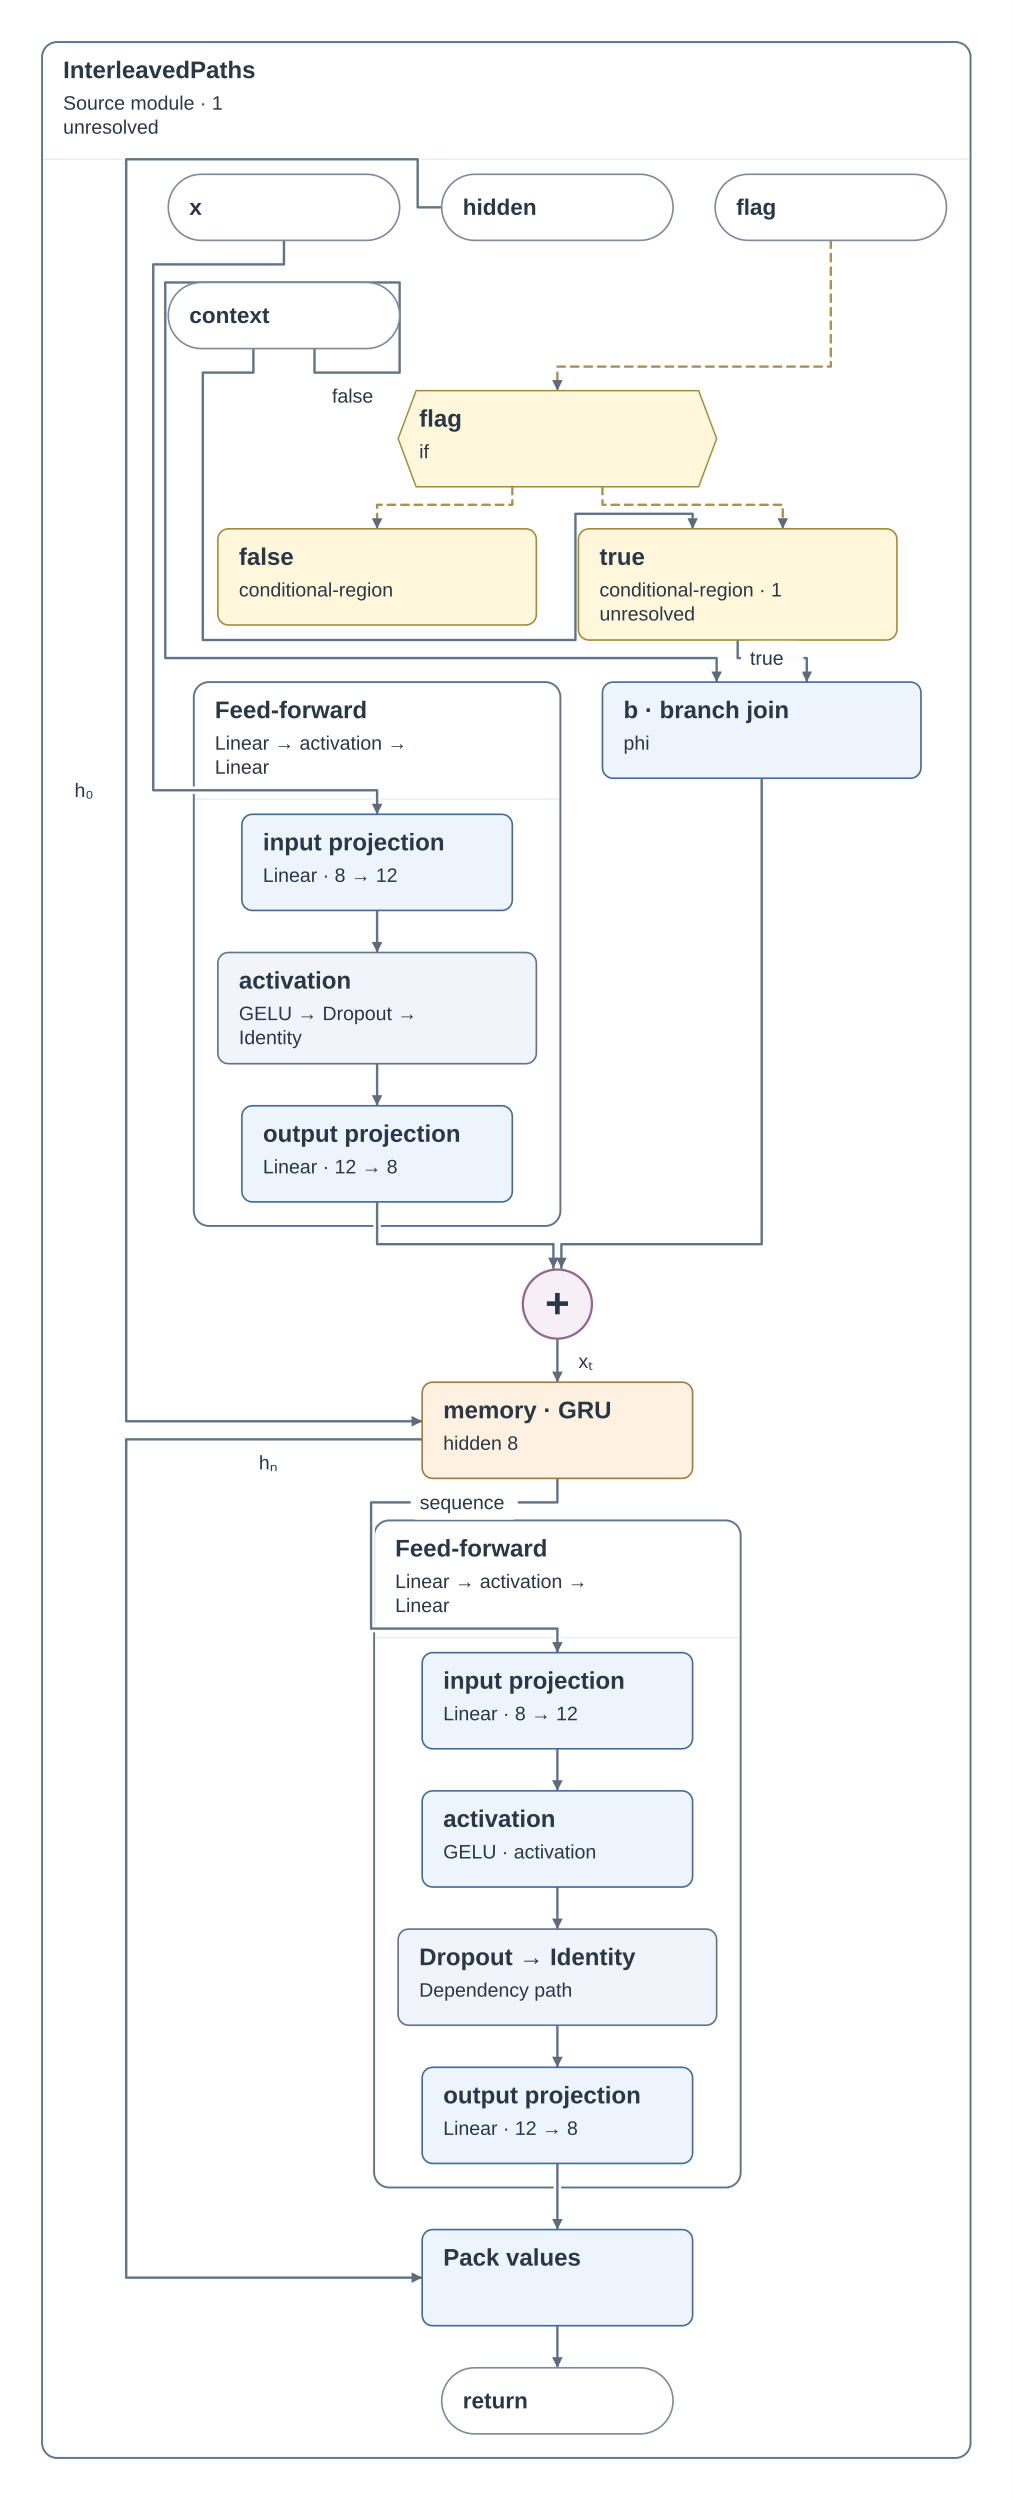
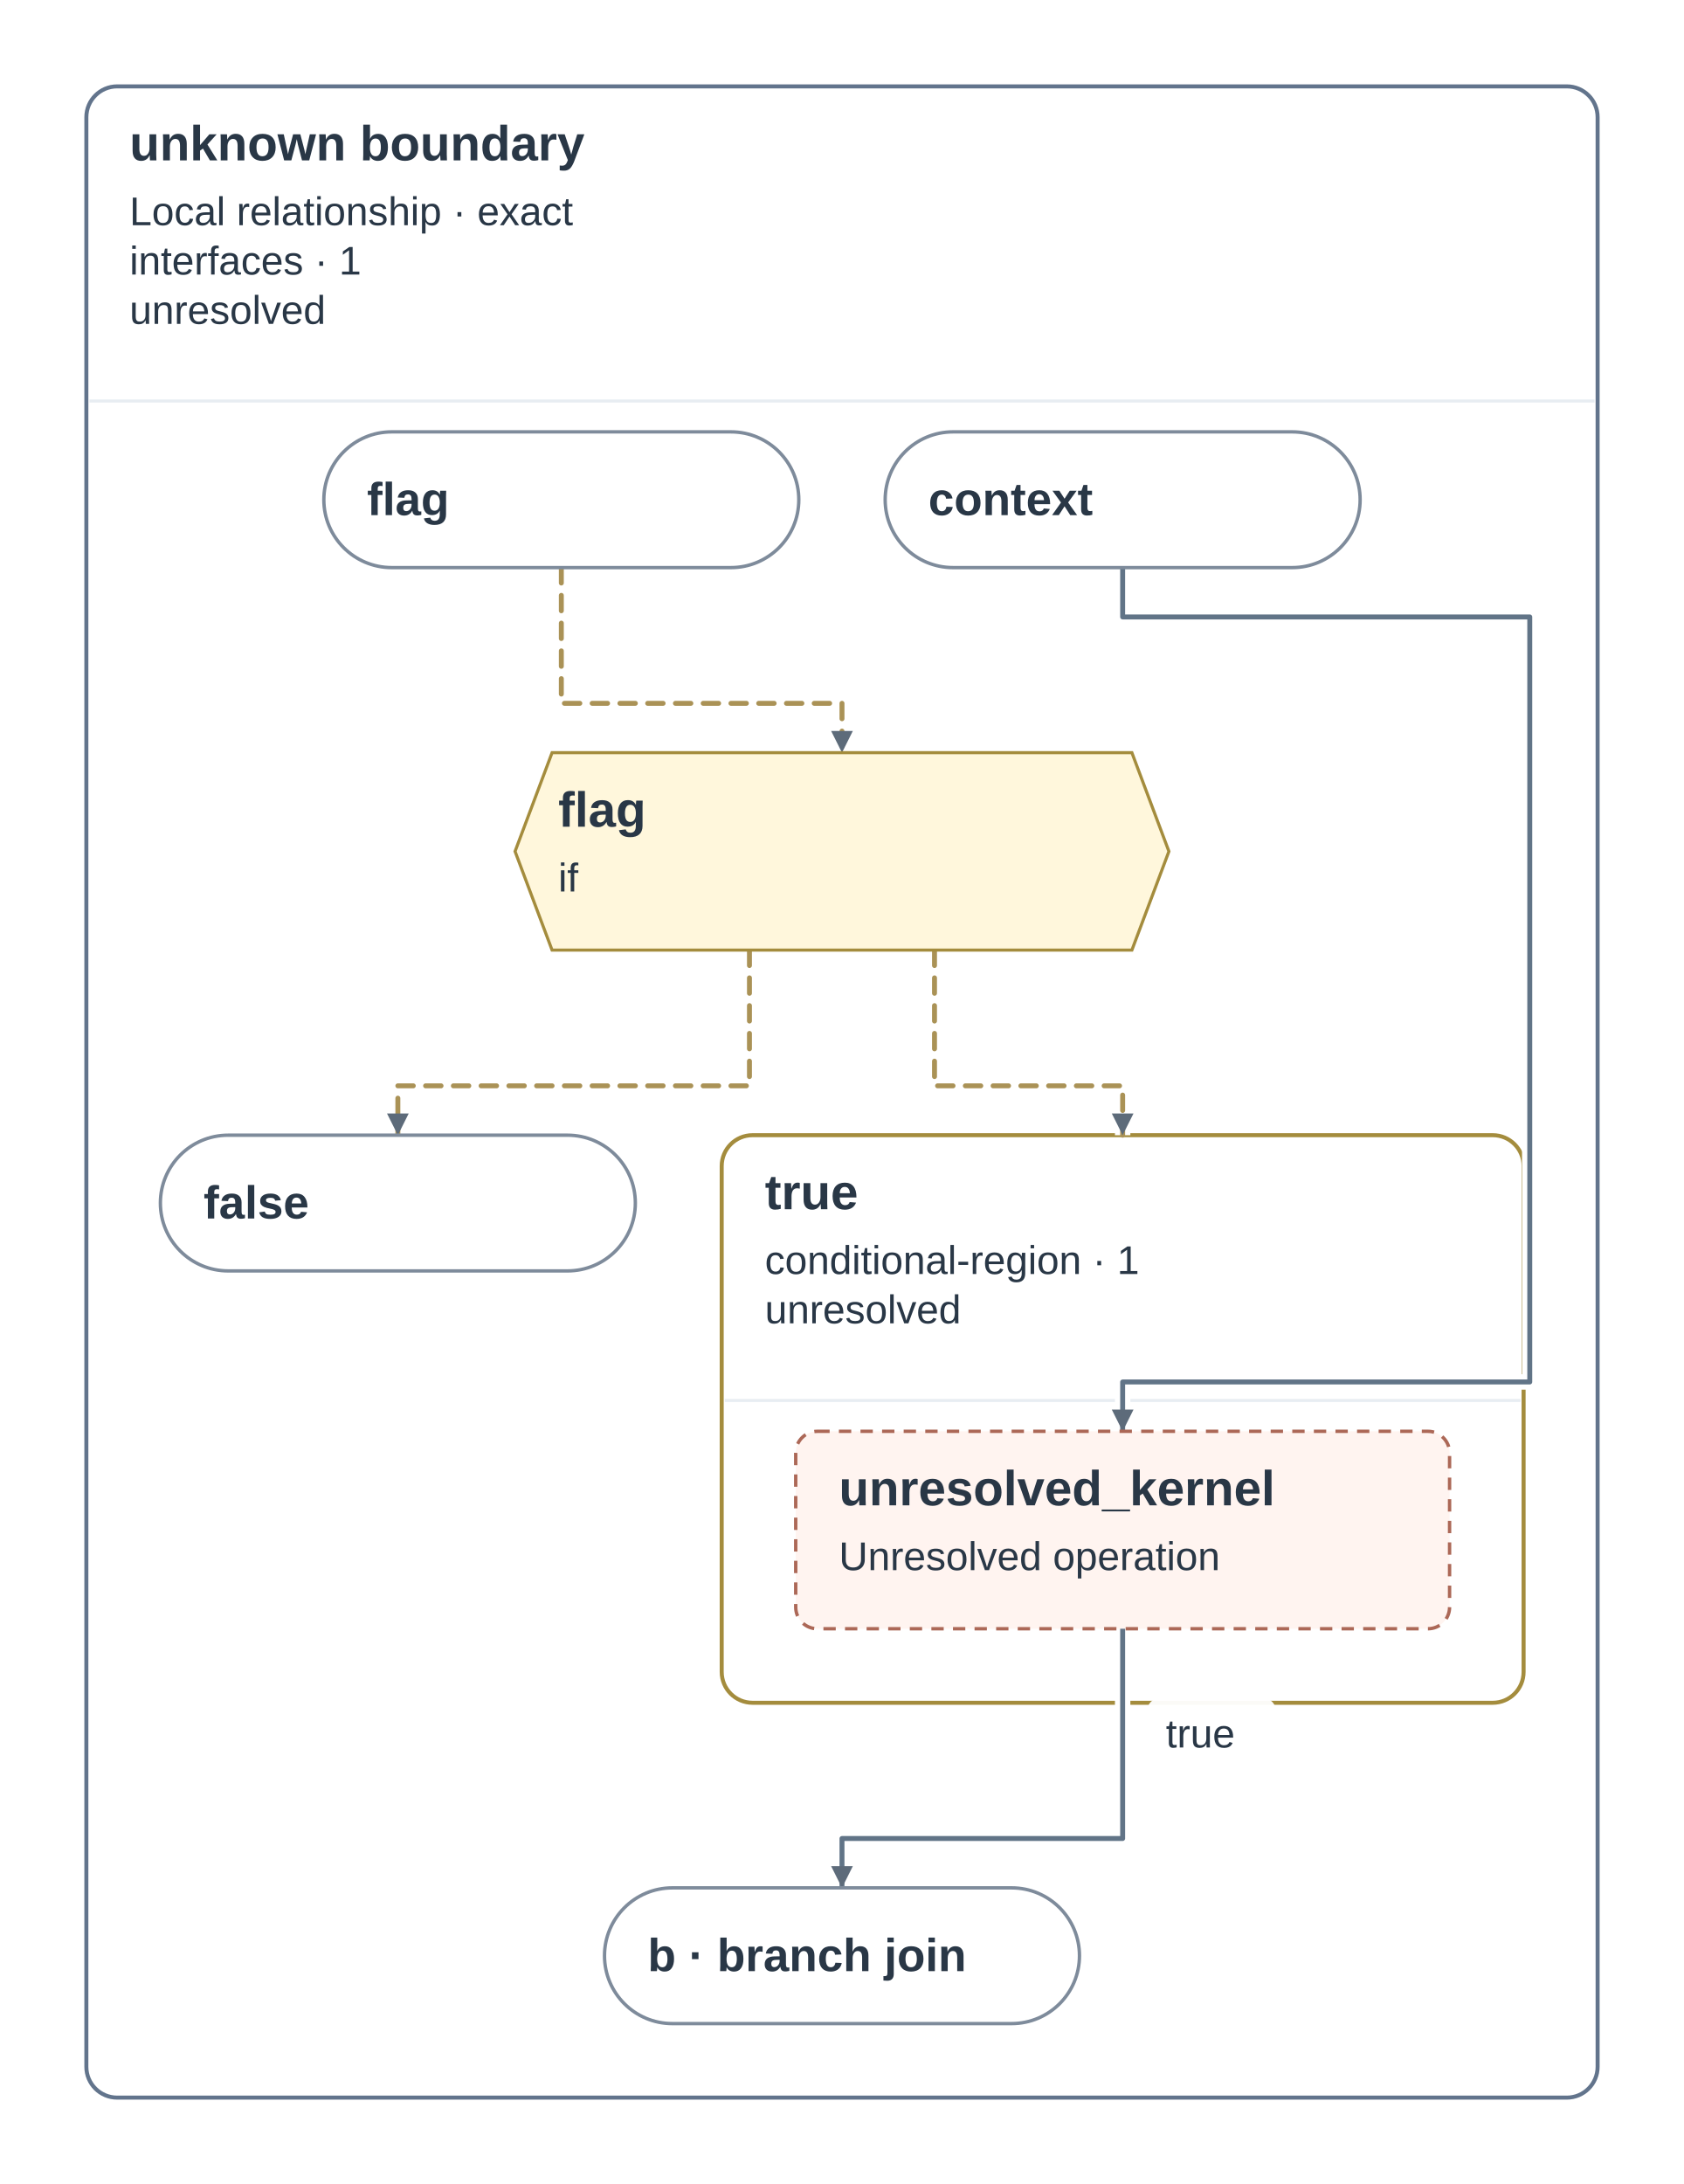
- <svg xmlns="http://www.w3.org/2000/svg" class="publication" width="674px" height="1664px" viewBox="4 2 674 1664" role="img" aria-label="InterleavedPaths">
+ <svg xmlns="http://www.w3.org/2000/svg" class="publication" width="546px" height="708px" viewBox="4 2 546 708" role="img" aria-label="InterleavedPaths">
  <style>.publication text{font-family:Arial,'Noto Sans SC',sans-serif;fill:#293746} .paper-edge{fill:none;stroke-width:1.6;stroke-linecap:round;stroke-linejoin:round;opacity:1;stroke-dasharray:none}.paper-edge-halo{fill:none;stroke:white;stroke-width:5;stroke-linejoin:round;pointer-events:none}.paper-edge.control{stroke-dasharray:5 4}.paper-port-label{font-size:13px;font-weight:500;fill:#526170}.paper-title{font-weight:600}.paper-caption{fill:#66717f;font-size:13px}</style>
  <defs>
    <marker id="paper-arrow" viewBox="0 0 10 10" refX="9" refY="5" markerWidth="5.5" markerHeight="5.5" orient="auto">
      <path d="M1 1 L9 5 L1 9Z" fill="#5d6b7a" stroke="none" />
    </marker>
  </defs>
-   <rect x="4" y="2" width="674" height="1664" fill="#fff" />
+   <rect x="4" y="2" width="546" height="708" fill="#fff" />
  <g id="frames">
-     <g class="node" data-node-id="model/115:4:composite:1" data-id="model/115:4:composite:1" transform="translate(32,30)">
-       <rect width="618" height="1608" rx="10" fill="#ffffff" stroke="#62748c" stroke-width="1.3" />
-       <path d="M1 78 H617" stroke="#e8edf2" fill="none" />
+     <g class="node" data-node-id="paper:relation:f9ce9701" data-id="paper:relation:f9ce9701" transform="translate(32,30)">
+       <rect width="490" height="652" rx="10" fill="#ffffff" stroke="#62748c" stroke-width="1.3" />
+       <path d="M1 102 H489" stroke="#e8edf2" fill="none" />
      <text x="14" y="24" font-size="16" class="paper-title">
-         <tspan x="14" dy="0">InterleavedPaths</tspan>
+         <tspan x="14" dy="0">unknown boundary</tspan>
      </text>
      <text x="14" y="45" class="paper-caption">
-         <tspan x="14" dy="0">Source module · 1</tspan>
+         <tspan x="14" dy="0">Local relationship · exact</tspan>
+         <tspan x="14" dy="16">interfaces · 1</tspan>
        <tspan x="14" dy="16">unresolved</tspan>
      </text>
    </g>
-     <g class="node" data-node-id="model/115:4:composite:1/17:4:composite:1" data-id="model/115:4:composite:1/17:4:composite:1" transform="translate(133,456)">
-       <rect width="244" height="362" rx="10" fill="#ffffff" stroke="#62748c" stroke-width="1.3" />
-       <path d="M1 78 H243" stroke="#e8edf2" fill="none" />
+     <g class="node" data-node-id="model/115:4:composite:1/117:8:composite:1" data-id="model/115:4:composite:1/117:8:composite:1" transform="translate(238,370)">
+       <rect width="260" height="184" rx="10" fill="#ffffff" stroke="#a48c3d" stroke-width="1.3" />
+       <path d="M1 86 H259" stroke="#e8edf2" fill="none" />
      <text x="14" y="24" font-size="16" class="paper-title">
-         <tspan x="14" dy="0">Feed-forward</tspan>
+         <tspan x="14" dy="0">true</tspan>
      </text>
      <text x="14" y="45" class="paper-caption">
-         <tspan x="14" dy="0">Linear → activation →</tspan>
-         <tspan x="14" dy="16">Linear</tspan>
-       </text>
-     </g>
-     <g class="node" data-node-id="model/115:4:composite:1/33:4:composite:1" data-id="model/115:4:composite:1/33:4:composite:1" transform="translate(253,1014)">
-       <rect width="244" height="444" rx="10" fill="#ffffff" stroke="#62748c" stroke-width="1.3" />
-       <path d="M1 78 H243" stroke="#e8edf2" fill="none" />
-       <text x="14" y="24" font-size="16" class="paper-title">
-         <tspan x="14" dy="0">Feed-forward</tspan>
-       </text>
-       <text x="14" y="45" class="paper-caption">
-         <tspan x="14" dy="0">Linear → activation →</tspan>
-         <tspan x="14" dy="16">Linear</tspan>
+         <tspan x="14" dy="0">conditional-region · 1</tspan>
+         <tspan x="14" dy="16">unresolved</tspan>
      </text>
    </g>
  </g>
  <g id="edges">
-     <path class="paper-edge-halo" d="M193,162 L193,178 L106,178 L106,528 L255,528 L255,544" />
-     <path class="edge paper-edge " data-edge-id="e00002" data-route-valid="true" data-canonical-source="model/115:4:composite:1/17:4:composite:1/17:22:interface:1" data-canonical-target="model/115:4:composite:1/17:4:composite:1/18:47:compute:1" data-source-port="out" data-target-port="arg:0" data-semantic-bindings="[{&quot;constraint&quot;:&quot;constraint:relation:linear-transform:model/115:4:composite:1/17:4:composite:1/18:47:compute:1&quot;,&quot;edge&quot;:&quot;e00002&quot;,&quot;role&quot;:&quot;input&quot;}]" d="M193,162 L193,178 L106,178 L106,528 L255,528 L255,544" stroke="#617487" marker-end="url(#paper-arrow)" />
-     <path class="paper-edge-halo" d="M255,608 L255,636" />
-     <path class="edge paper-edge " data-edge-id="e00003" data-route-valid="true" data-canonical-source="model/115:4:composite:1/17:4:composite:1/18:47:compute:1" data-canonical-target="model/115:4:composite:1/17:4:composite:1/18:36:compute:1" data-source-port="out" data-target-port="arg:0" data-semantic-bindings="[]" d="M255,608 L255,636" stroke="#617487" marker-end="url(#paper-arrow)" />
-     <path class="paper-edge-halo" d="M255,710 L255,738" />
-     <path class="edge paper-edge " data-edge-id="e00009" data-route-valid="true" data-canonical-source="model/115:4:composite:1/17:4:composite:1/14:4:composite:1/15:8:interface:1" data-canonical-target="model/115:4:composite:1/17:4:composite:1/18:15:compute:1" data-source-port="out" data-target-port="arg:0" data-semantic-bindings="[{&quot;constraint&quot;:&quot;constraint:relation:linear-transform:model/115:4:composite:1/17:4:composite:1/18:15:compute:1&quot;,&quot;edge&quot;:&quot;e00009&quot;,&quot;role&quot;:&quot;input&quot;}]" d="M255,710 L255,738" stroke="#617487" marker-end="url(#paper-arrow)" />
-     <path class="paper-edge-halo" d="M557,162 L557,246 L375,246 L375,262" />
-     <path class="edge paper-edge control" data-edge-id="e00012" data-route-valid="true" data-canonical-source="model/115:4:composite:1/115:42:interface:1" data-canonical-target="model/115:4:composite:1/117:11:control:1" data-source-port="out" data-target-port="in" data-semantic-bindings="[]" d="M557,162 L557,246 L375,246 L375,262" stroke="#aa9256" marker-end="url(#paper-arrow)" />
-     <path class="paper-edge-halo" d="M405,326 L405,338 L525,338 L525,354" />
-     <path class="edge paper-edge control" data-edge-id="e00013" data-route-valid="true" data-canonical-source="model/115:4:composite:1/117:11:control:1" data-canonical-target="model/115:4:composite:1/117:8:composite:1" data-source-port="out" data-target-port="true" data-semantic-bindings="[{&quot;constraint&quot;:&quot;constraint:relation:conditional-region:model/115:4:composite:1/117:8:composite:1&quot;,&quot;edge&quot;:&quot;e00013&quot;,&quot;role&quot;:&quot;condition&quot;}]" d="M405,326 L405,338 L525,338 L525,354" stroke="#aa9256" marker-end="url(#paper-arrow)" />
-     <path class="paper-edge-halo" d="M172.667,234 L172.667,250 L139,250 L139,428 L387,428 L387,344 L465,344 L465,354" />
-     <path class="edge paper-edge " data-edge-id="e00014" data-route-valid="true" data-canonical-source="model/115:4:composite:1/115:25:interface:1" data-canonical-target="model/115:4:composite:1/117:8:composite:1/118:16:opaque:1" data-source-port="out" data-target-port="arg:0" data-semantic-bindings="[{&quot;constraint&quot;:&quot;constraint:relation:unknown-boundary:model/115:4:composite:1/117:8:composite:1/118:16:opaque:1&quot;,&quot;edge&quot;:&quot;e00014&quot;,&quot;role&quot;:&quot;input&quot;}]" d="M172.667,234 L172.667,250 L139,250 L139,428 L387,428 L387,344 L465,344 L465,354" stroke="#617487" marker-end="url(#paper-arrow)" />
-     <path class="paper-edge-halo" d="M345,326 L345,338 L255,338 L255,354" />
-     <path class="edge paper-edge control" data-edge-id="e00016" data-route-valid="true" data-canonical-source="model/115:4:composite:1/117:11:control:1" data-canonical-target="model/115:4:composite:1/117:8:composite:2" data-source-port="out" data-target-port="false" data-semantic-bindings="[{&quot;constraint&quot;:&quot;constraint:relation:conditional-region:model/115:4:composite:1/117:8:composite:2&quot;,&quot;edge&quot;:&quot;e00016&quot;,&quot;role&quot;:&quot;condition&quot;}]" d="M345,326 L345,338 L255,338 L255,354" stroke="#aa9256" marker-end="url(#paper-arrow)" />
-     <path class="paper-edge-halo" d="M495,428 L495,440 L541,440 L541,456" />
-     <path class="edge paper-edge " data-edge-id="e00018" data-route-valid="true" data-canonical-source="model/115:4:composite:1/117:8:composite:1/118:12:value-alias:1" data-canonical-target="model/115:4:composite:1/117:8:value-alias:1" data-source-port="out" data-target-port="true" data-semantic-bindings="[{&quot;constraint&quot;:&quot;constraint:relation:unknown-boundary:model/115:4:composite:1/117:8:composite:1/118:16:opaque:1&quot;,&quot;edge&quot;:&quot;e00015&quot;,&quot;role&quot;:&quot;result&quot;},{&quot;constraint&quot;:&quot;constraint:relation:conditional-join:model/115:4:composite:1/117:8:value-alias:1&quot;,&quot;edge&quot;:&quot;e00018&quot;,&quot;role&quot;:&quot;alternative:true&quot;}]" d="M495,428 L495,440 L541,440 L541,456" stroke="#617487" marker-end="url(#paper-arrow)" />
-     <path class="paper-edge-halo" d="M213.333,234 L213.333,250 L270,250 L270,190 L114,190 L114,440 L481,440 L481,456" />
-     <path class="edge paper-edge " data-edge-id="e00019" data-route-valid="true" data-canonical-source="model/115:4:composite:1/117:8:composite:2/120:12:value-alias:1" data-canonical-target="model/115:4:composite:1/117:8:value-alias:1" data-source-port="out" data-target-port="false" data-semantic-bindings="[{&quot;constraint&quot;:&quot;constraint:relation:conditional-join:model/115:4:composite:1/117:8:value-alias:1&quot;,&quot;edge&quot;:&quot;e00019&quot;,&quot;role&quot;:&quot;alternative:false&quot;}]" d="M213.333,234 L213.333,250 L270,250 L270,190 L114,190 L114,440 L481,440 L481,456" stroke="#617487" marker-end="url(#paper-arrow)" />
-     <path class="paper-edge-halo" d="M255,802 L255,830.149 L372.333,830.149 L372.333,846.149" />
-     <path class="edge paper-edge " data-edge-id="e00020" data-route-valid="true" data-canonical-source="model/115:4:composite:1/116:8:value-alias:1" data-canonical-target="model/115:4:composite:1/121:33:compute:1" data-source-port="out" data-target-port="0" data-semantic-bindings="[{&quot;constraint&quot;:&quot;constraint:relation:join:model/115:4:composite:1/121:33:compute:1&quot;,&quot;edge&quot;:&quot;e00020&quot;,&quot;role&quot;:&quot;operand:0&quot;}]" d="M255,802 L255,830.149 L372.333,830.149 L372.333,846.149" stroke="#617487" marker-end="url(#paper-arrow)" />
-     <path class="paper-edge-halo" d="M511,520 L511,830.149 L377.667,830.149 L377.667,846.149" />
-     <path class="edge paper-edge " data-edge-id="e00021" data-route-valid="true" data-canonical-source="model/115:4:composite:1/117:8:value-alias:1" data-canonical-target="model/115:4:composite:1/121:33:compute:1" data-source-port="out" data-target-port="2" data-semantic-bindings="[{&quot;constraint&quot;:&quot;constraint:relation:join:model/115:4:composite:1/121:33:compute:1&quot;,&quot;edge&quot;:&quot;e00021&quot;,&quot;role&quot;:&quot;operand:1&quot;}]" d="M511,520 L511,830.149 L377.667,830.149 L377.667,846.149" stroke="#617487" marker-end="url(#paper-arrow)" />
-     <path class="paper-edge-halo" d="M375,894 L375,922" />
-     <path class="edge paper-edge " data-edge-id="e00022" data-route-valid="true" data-canonical-source="model/115:4:composite:1/121:33:compute:1" data-canonical-target="model/115:4:composite:1/121:21:compute:1" data-source-port="out" data-target-port="arg:0" data-semantic-bindings="[{&quot;constraint&quot;:&quot;constraint:relation:state-interface:model/115:4:composite:1/121:21:compute:1&quot;,&quot;edge&quot;:&quot;e00022&quot;,&quot;role&quot;:&quot;sequence-input&quot;}]" d="M375,894 L375,922" stroke="#617487" marker-end="url(#paper-arrow)" />
-     <path class="paper-edge-halo" d="M298,140 L282,140 L282,108 L88,108 L88,948 L285,948" />
-     <path class="edge paper-edge " data-edge-id="e00023" data-route-valid="true" data-canonical-source="model/115:4:composite:1/115:34:interface:1" data-canonical-target="model/115:4:composite:1/121:21:compute:1" data-design-route="state-interface" data-design-certificate="relation:state-interface:model/115:4:composite:1/121:21:compute:1" data-source-port="out" data-target-port="arg:1" data-semantic-bindings="[{&quot;constraint&quot;:&quot;constraint:relation:state-interface:model/115:4:composite:1/121:21:compute:1&quot;,&quot;edge&quot;:&quot;e00023&quot;,&quot;role&quot;:&quot;initial-state&quot;}]" d="M298,140 L282,140 L282,108 L88,108 L88,948 L285,948" stroke="#617487" marker-end="url(#paper-arrow)" />
-     <path class="paper-edge-halo" d="M375,986 L375,1002 L251,1002 L251,1086 L375,1086 L375,1102" />
-     <path class="edge paper-edge " data-edge-id="e00028" data-route-valid="true" data-canonical-source="model/115:4:composite:1/33:4:composite:1/33:22:interface:1" data-canonical-target="model/115:4:composite:1/33:4:composite:1/34:44:compute:1" data-source-port="0" data-target-port="arg:0" data-semantic-bindings="[{&quot;constraint&quot;:&quot;constraint:relation:state-interface:model/115:4:composite:1/121:21:compute:1&quot;,&quot;edge&quot;:&quot;e00024&quot;,&quot;role&quot;:&quot;sequence-output&quot;},{&quot;constraint&quot;:&quot;constraint:relation:linear-transform:model/115:4:composite:1/33:4:composite:1/34:44:compute:1&quot;,&quot;edge&quot;:&quot;e00028&quot;,&quot;role&quot;:&quot;input&quot;}]" d="M375,986 L375,1002 L251,1002 L251,1086 L375,1086 L375,1102" stroke="#617487" marker-end="url(#paper-arrow)" />
-     <path class="paper-edge-halo" d="M375,1166 L375,1194" />
-     <path class="edge paper-edge " data-edge-id="e00029" data-route-valid="true" data-canonical-source="model/115:4:composite:1/33:4:composite:1/34:44:compute:1" data-canonical-target="model/115:4:composite:1/33:4:composite:1/34:37:compute:1" data-source-port="out" data-target-port="arg:0" data-semantic-bindings="[]" d="M375,1166 L375,1194" stroke="#617487" marker-end="url(#paper-arrow)" />
-     <path class="paper-edge-halo" d="M375,1258 L375,1286" />
-     <path class="edge paper-edge " data-edge-id="e00030" data-route-valid="true" data-canonical-source="model/115:4:composite:1/33:4:composite:1/34:37:compute:1" data-canonical-target="model/115:4:composite:1/33:4:composite:1/30:4:composite:1/30:24:interface:1" data-source-port="out" data-target-port="signal" data-semantic-bindings="[]" d="M375,1258 L375,1286" stroke="#617487" marker-end="url(#paper-arrow)" />
-     <path class="paper-edge-halo" d="M375,1350 L375,1378" />
-     <path class="edge paper-edge " data-edge-id="e00035" data-route-valid="true" data-canonical-source="model/115:4:composite:1/33:4:composite:1/30:4:composite:1/31:8:interface:1" data-canonical-target="model/115:4:composite:1/33:4:composite:1/34:15:compute:1" data-source-port="out" data-target-port="arg:0" data-semantic-bindings="[{&quot;constraint&quot;:&quot;constraint:relation:linear-transform:model/115:4:composite:1/33:4:composite:1/34:15:compute:1&quot;,&quot;edge&quot;:&quot;e00035&quot;,&quot;role&quot;:&quot;input&quot;}]" d="M375,1350 L375,1378" stroke="#617487" marker-end="url(#paper-arrow)" />
-     <path class="paper-edge-halo" d="M375,1442 L375,1486" />
-     <path class="edge paper-edge " data-edge-id="e00037" data-route-valid="true" data-canonical-source="model/115:4:composite:1/33:4:composite:1/34:8:interface:1" data-canonical-target="model/115:4:composite:1/122:15:compute:1" data-source-port="out" data-target-port="0" data-semantic-bindings="[]" d="M375,1442 L375,1486" stroke="#617487" marker-end="url(#paper-arrow)" />
-     <path class="paper-edge-halo" d="M285,960 L88,960 L88,1518 L285,1518" />
-     <path class="edge paper-edge " data-edge-id="e00038" data-route-valid="true" data-canonical-source="model/115:4:composite:1/121:13:value-alias:1" data-canonical-target="model/115:4:composite:1/122:15:compute:1" data-design-route="state-interface" data-design-certificate="relation:state-interface:model/115:4:composite:1/121:21:compute:1" data-source-port="1" data-target-port="1" data-semantic-bindings="[{&quot;constraint&quot;:&quot;constraint:relation:state-interface:model/115:4:composite:1/121:21:compute:1&quot;,&quot;edge&quot;:&quot;e00025&quot;,&quot;role&quot;:&quot;final-state&quot;}]" d="M285,960 L88,960 L88,1518 L285,1518" stroke="#617487" marker-end="url(#paper-arrow)" />
-     <path class="paper-edge-halo" d="M375,1550 L375,1578" />
-     <path class="edge paper-edge " data-edge-id="e00039" data-route-valid="true" data-canonical-source="model/115:4:composite:1/122:15:compute:1" data-canonical-target="model/115:4:composite:1/122:8:interface:1" data-source-port="out" data-target-port="in" data-semantic-bindings="[]" d="M375,1550 L375,1578" stroke="#617487" marker-end="url(#paper-arrow)" />
+     <path class="paper-edge-halo" d="M186,186 L186,230 L277,230 L277,246" />
+     <path class="edge paper-edge control" data-edge-id="e00012" data-route-valid="true" data-canonical-source="model/115:4:composite:1/115:42:interface:1" data-canonical-target="model/115:4:composite:1/117:11:control:1" data-source-port="out" data-target-port="in" data-semantic-bindings="[]" d="M186,186 L186,230 L277,230 L277,246" stroke="#aa9256" marker-end="url(#paper-arrow)" />
+     <path class="paper-edge-halo" d="M307,310 L307,354 L368,354 L368,370" />
+     <path class="edge paper-edge control" data-edge-id="e00013" data-route-valid="true" data-canonical-source="model/115:4:composite:1/117:11:control:1" data-canonical-target="model/115:4:composite:1/117:8:composite:1" data-source-port="out" data-target-port="true" data-semantic-bindings="[{&quot;constraint&quot;:&quot;constraint:relation:conditional-region:model/115:4:composite:1/117:8:composite:1&quot;,&quot;edge&quot;:&quot;e00013&quot;,&quot;role&quot;:&quot;condition&quot;}]" d="M307,310 L307,354 L368,354 L368,370" stroke="#aa9256" marker-end="url(#paper-arrow)" />
+     <path class="paper-edge-halo" d="M368,186 L368,202 L500,202 L500,450 L368,450 L368,466" />
+     <path class="edge paper-edge " data-edge-id="e00014" data-route-valid="true" data-canonical-source="model/115:4:composite:1/115:25:interface:1" data-canonical-target="model/115:4:composite:1/117:8:composite:1/118:16:opaque:1" data-source-port="out" data-target-port="arg:0" data-semantic-bindings="[{&quot;constraint&quot;:&quot;constraint:relation:unknown-boundary:model/115:4:composite:1/117:8:composite:1/118:16:opaque:1&quot;,&quot;edge&quot;:&quot;e00014&quot;,&quot;role&quot;:&quot;input&quot;}]" d="M368,186 L368,202 L500,202 L500,450 L368,450 L368,466" stroke="#617487" marker-end="url(#paper-arrow)" />
+     <path class="paper-edge-halo" d="M247,310 L247,354 L133,354 L133,370" />
+     <path class="edge paper-edge control" data-edge-id="e00016" data-route-valid="true" data-canonical-source="model/115:4:composite:1/117:11:control:1" data-canonical-target="model/115:4:composite:1/117:8:composite:2" data-source-port="out" data-target-port="false" data-semantic-bindings="[{&quot;constraint&quot;:&quot;constraint:relation:conditional-region:model/115:4:composite:1/117:8:composite:2&quot;,&quot;edge&quot;:&quot;e00016&quot;,&quot;role&quot;:&quot;condition&quot;}]" d="M247,310 L247,354 L133,354 L133,370" stroke="#aa9256" marker-end="url(#paper-arrow)" />
+     <path class="paper-edge-halo" d="M368,530 L368,598 L277,598 L277,614" />
+     <path class="edge paper-edge " data-edge-id="e00018" data-route-valid="true" data-canonical-source="model/115:4:composite:1/117:8:composite:1/118:12:value-alias:1" data-canonical-target="model/115:4:composite:1/117:8:value-alias:1" data-source-port="out" data-target-port="true" data-semantic-bindings="[{&quot;constraint&quot;:&quot;constraint:relation:unknown-boundary:model/115:4:composite:1/117:8:composite:1/118:16:opaque:1&quot;,&quot;edge&quot;:&quot;e00015&quot;,&quot;role&quot;:&quot;result&quot;},{&quot;constraint&quot;:&quot;constraint:relation:conditional-join:model/115:4:composite:1/117:8:value-alias:1&quot;,&quot;edge&quot;:&quot;e00018&quot;,&quot;role&quot;:&quot;alternative:true&quot;}]" d="M368,530 L368,598 L277,598 L277,614" stroke="#617487" marker-end="url(#paper-arrow)" />
  </g>
  <g id="nodes">
-     <g class="node" data-node-id="model/115:4:composite:1/115:22:interface:1" data-id="model/115:4:composite:1/115:22:interface:1" transform="translate(116,118)">
-       <rect width="154" height="44" rx="22" fill="#ffffff" stroke="#7e8b9b" stroke-width="1.1" />
-       <text x="14" y="27" font-size="15" class="paper-title">
-         <tspan x="14" dy="0">x</tspan>
-       </text>
-     </g>
-     <g class="node" data-node-id="model/115:4:composite:1/115:25:interface:1" data-id="model/115:4:composite:1/115:25:interface:1" transform="translate(116,190)">
-       <rect width="154" height="44" rx="22" fill="#ffffff" stroke="#7e8b9b" stroke-width="1.1" />
-       <text x="14" y="27" font-size="15" class="paper-title">
-         <tspan x="14" dy="0">context</tspan>
-       </text>
-     </g>
-     <g class="node" data-node-id="model/115:4:composite:1/115:34:interface:1" data-id="model/115:4:composite:1/115:34:interface:1" transform="translate(298,118)">
-       <rect width="154" height="44" rx="22" fill="#ffffff" stroke="#7e8b9b" stroke-width="1.1" />
-       <text x="14" y="27" font-size="15" class="paper-title">
-         <tspan x="14" dy="0">hidden</tspan>
-       </text>
-     </g>
-     <g class="node" data-node-id="model/115:4:composite:1/115:42:interface:1" data-id="model/115:4:composite:1/115:42:interface:1" transform="translate(480,118)">
-       <rect width="154" height="44" rx="22" fill="#ffffff" stroke="#7e8b9b" stroke-width="1.1" />
-       <text x="14" y="27" font-size="15" class="paper-title">
-         <tspan x="14" dy="0">flag</tspan>
-       </text>
-     </g>
-     <g class="node" data-node-id="model/115:4:composite:1/117:11:control:1" data-id="model/115:4:composite:1/117:11:control:1" transform="translate(269,262)">
+     <g class="node" data-node-id="model/115:4:composite:1/117:11:control:1" data-id="model/115:4:composite:1/117:11:control:1" transform="translate(171,246)">
      <path d="M12 0H200L212 32L200 64H12L0 32Z" fill="#fff7dc" stroke="#a48c3d" />
      <text x="14" y="24" font-size="16" class="paper-title">
        <tspan x="14" dy="0">flag</tspan>
      </text>
      <text x="14" y="45" class="paper-caption">
        <tspan x="14" dy="0">if</tspan>
      </text>
    </g>
-     <g class="node" data-node-id="model/115:4:composite:1/117:8:composite:1" data-id="model/115:4:composite:1/117:8:composite:1" transform="translate(389,354)">
-       <rect width="212" height="74" rx="7" fill="#fff7dc" stroke="#a48c3d" stroke-width="1.1" />
+     <g class="node" data-node-id="paper:port:3ed0bdab" data-id="paper:port:3ed0bdab" transform="translate(109,142)">
+       <rect width="154" height="44" rx="22" fill="#ffffff" stroke="#7e8b9b" stroke-width="1.1" />
+       <text x="14" y="27" font-size="15" class="paper-title">
+         <tspan x="14" dy="0">flag</tspan>
+       </text>
+     </g>
+     <g class="node" data-node-id="paper:port:44d0c71d" data-id="paper:port:44d0c71d" transform="translate(291,142)">
+       <rect width="154" height="44" rx="22" fill="#ffffff" stroke="#7e8b9b" stroke-width="1.1" />
+       <text x="14" y="27" font-size="15" class="paper-title">
+         <tspan x="14" dy="0">context</tspan>
+       </text>
+     </g>
+     <g class="node" data-node-id="paper:port:42d0c3f7" data-id="paper:port:42d0c3f7" transform="translate(56,370)">
+       <rect width="154" height="44" rx="22" fill="#ffffff" stroke="#7e8b9b" stroke-width="1.1" />
+       <text x="14" y="27" font-size="15" class="paper-title">
+         <tspan x="14" dy="0">false</tspan>
+       </text>
+     </g>
+     <g class="node" data-node-id="paper:port:38d0b439" data-id="paper:port:38d0b439" transform="translate(200,614)">
+       <rect width="154" height="44" rx="22" fill="#ffffff" stroke="#7e8b9b" stroke-width="1.1" />
+       <text x="14" y="27" font-size="15" class="paper-title">
+         <tspan x="14" dy="0">b · branch join</tspan>
+       </text>
+     </g>
+     <g class="node" data-node-id="model/115:4:composite:1/117:8:composite:1/118:16:opaque:1" data-id="model/115:4:composite:1/117:8:composite:1/118:16:opaque:1" transform="translate(262,466)">
+       <rect width="212" height="64" rx="7" fill="#fff4f0" stroke="#ac6857" stroke-width="1.1" stroke-dasharray="4 3" />
      <text x="14" y="24" font-size="16" class="paper-title">
-         <tspan x="14" dy="0">true</tspan>
+         <tspan x="14" dy="0">unresolved_kernel</tspan>
      </text>
      <text x="14" y="45" class="paper-caption">
-         <tspan x="14" dy="0">conditional-region · 1</tspan>
-         <tspan x="14" dy="16">unresolved</tspan>
-       </text>
-     </g>
-     <g class="node" data-node-id="model/115:4:composite:1/117:8:composite:2" data-id="model/115:4:composite:1/117:8:composite:2" transform="translate(149,354)">
-       <rect width="212" height="64" rx="7" fill="#fff7dc" stroke="#a48c3d" stroke-width="1.1" />
-       <text x="14" y="24" font-size="16" class="paper-title">
-         <tspan x="14" dy="0">false</tspan>
-       </text>
-       <text x="14" y="45" class="paper-caption">
-         <tspan x="14" dy="0">conditional-region</tspan>
-       </text>
-     </g>
-     <g class="node" data-node-id="model/115:4:composite:1/117:8:value-alias:1" data-id="model/115:4:composite:1/117:8:value-alias:1" transform="translate(405,456)">
-       <rect width="212" height="64" rx="7" fill="#edf4fc" stroke="#456c96" stroke-width="1.1" />
-       <text x="14" y="24" font-size="16" class="paper-title">
-         <tspan x="14" dy="0">b · branch join</tspan>
-       </text>
-       <text x="14" y="45" class="paper-caption">
-         <tspan x="14" dy="0">phi</tspan>
-       </text>
-     </g>
-     <g class="node" data-node-id="model/115:4:composite:1/121:33:compute:1" data-id="model/115:4:composite:1/121:33:compute:1" transform="translate(351,846)">
-       <circle cx="24" cy="24" r="23" fill="#f7eef7" stroke="#90678e" stroke-width="1.5" />
-       <text x="24" y="33" text-anchor="middle" font-size="28" class="paper-title">+</text>
-     </g>
-     <g class="node" data-node-id="model/115:4:composite:1/121:21:compute:1" data-id="model/115:4:composite:1/121:21:compute:1" transform="translate(285,922)">
-       <rect width="180" height="64" rx="7" fill="#fff1e2" stroke="#a17b41" stroke-width="1.1" />
-       <text x="14" y="24" font-size="16" class="paper-title">
-         <tspan x="14" dy="0">memory · GRU</tspan>
-       </text>
-       <text x="14" y="45" class="paper-caption">
-         <tspan x="14" dy="0">hidden 8</tspan>
-       </text>
-     </g>
-     <g class="node" data-node-id="model/115:4:composite:1/122:15:compute:1" data-id="model/115:4:composite:1/122:15:compute:1" transform="translate(285,1486)">
-       <rect width="180" height="64" rx="7" fill="#edf4fc" stroke="#456c96" stroke-width="1.1" />
-       <text x="14" y="24" font-size="16" class="paper-title">
-         <tspan x="14" dy="0">Pack values</tspan>
-       </text>
-     </g>
-     <g class="node" data-node-id="model/115:4:composite:1/122:8:interface:1" data-id="model/115:4:composite:1/122:8:interface:1" transform="translate(298,1578)">
-       <rect width="154" height="44" rx="22" fill="#ffffff" stroke="#7e8b9b" stroke-width="1.1" />
-       <text x="14" y="27" font-size="15" class="paper-title">
-         <tspan x="14" dy="0">return</tspan>
-       </text>
-     </g>
-     <g class="node" data-node-id="model/115:4:composite:1/17:4:composite:1/18:47:compute:1" data-id="model/115:4:composite:1/17:4:composite:1/18:47:compute:1" transform="translate(165,544)">
-       <rect width="180" height="64" rx="7" fill="#edf4fc" stroke="#456c96" stroke-width="1.1" />
-       <text x="14" y="24" font-size="16" class="paper-title">
-         <tspan x="14" dy="0">input projection</tspan>
-       </text>
-       <text x="14" y="45" class="paper-caption">
-         <tspan x="14" dy="0">Linear · 8 → 12</tspan>
-       </text>
-     </g>
-     <g class="node" data-node-id="model/115:4:composite:1/17:4:composite:1/18:15:compute:1" data-id="model/115:4:composite:1/17:4:composite:1/18:15:compute:1" transform="translate(165,738)">
-       <rect width="180" height="64" rx="7" fill="#edf4fc" stroke="#456c96" stroke-width="1.1" />
-       <text x="14" y="24" font-size="16" class="paper-title">
-         <tspan x="14" dy="0">output projection</tspan>
-       </text>
-       <text x="14" y="45" class="paper-caption">
-         <tspan x="14" dy="0">Linear · 12 → 8</tspan>
-       </text>
-     </g>
-     <g class="node" data-node-id="model/115:4:composite:1/33:4:composite:1/34:44:compute:1" data-id="model/115:4:composite:1/33:4:composite:1/34:44:compute:1" transform="translate(285,1102)">
-       <rect width="180" height="64" rx="7" fill="#edf4fc" stroke="#456c96" stroke-width="1.1" />
-       <text x="14" y="24" font-size="16" class="paper-title">
-         <tspan x="14" dy="0">input projection</tspan>
-       </text>
-       <text x="14" y="45" class="paper-caption">
-         <tspan x="14" dy="0">Linear · 8 → 12</tspan>
-       </text>
-     </g>
-     <g class="node" data-node-id="model/115:4:composite:1/33:4:composite:1/34:37:compute:1" data-id="model/115:4:composite:1/33:4:composite:1/34:37:compute:1" transform="translate(285,1194)">
-       <rect width="180" height="64" rx="7" fill="#edf4fc" stroke="#456c96" stroke-width="1.1" />
-       <text x="14" y="24" font-size="16" class="paper-title">
-         <tspan x="14" dy="0">activation</tspan>
-       </text>
-       <text x="14" y="45" class="paper-caption">
-         <tspan x="14" dy="0">GELU · activation</tspan>
-       </text>
-     </g>
-     <g class="node" data-node-id="model/115:4:composite:1/33:4:composite:1/30:4:composite:1" data-id="model/115:4:composite:1/33:4:composite:1/30:4:composite:1" transform="translate(269,1286)">
-       <rect width="212" height="64" rx="7" fill="#f1f4fa" stroke="#62748c" stroke-width="1.1" />
-       <text x="14" y="24" font-size="16" class="paper-title">
-         <tspan x="14" dy="0">Dropout → Identity</tspan>
-       </text>
-       <text x="14" y="45" class="paper-caption">
-         <tspan x="14" dy="0">Dependency path</tspan>
-       </text>
-     </g>
-     <g class="node" data-node-id="model/115:4:composite:1/33:4:composite:1/34:15:compute:1" data-id="model/115:4:composite:1/33:4:composite:1/34:15:compute:1" transform="translate(285,1378)">
-       <rect width="180" height="64" rx="7" fill="#edf4fc" stroke="#456c96" stroke-width="1.1" />
-       <text x="14" y="24" font-size="16" class="paper-title">
-         <tspan x="14" dy="0">output projection</tspan>
-       </text>
-       <text x="14" y="45" class="paper-caption">
-         <tspan x="14" dy="0">Linear · 12 → 8</tspan>
-       </text>
-     </g>
-     <g class="node" data-node-id="paper:role-path-stage:model/115:4:composite:1/17:4:composite:1/18:36:compute:1" data-id="paper:role-path-stage:model/115:4:composite:1/17:4:composite:1/18:36:compute:1" transform="translate(149,636)">
-       <rect width="212" height="74" rx="7" fill="#f1f4fa" stroke="#62748c" stroke-width="1.1" />
-       <text x="14" y="24" font-size="16" class="paper-title">
-         <tspan x="14" dy="0">activation</tspan>
-       </text>
-       <text x="14" y="45" class="paper-caption">
-         <tspan x="14" dy="0">GELU → Dropout →</tspan>
-         <tspan x="14" dy="16">Identity</tspan>
+         <tspan x="14" dy="0">Unresolved operation</tspan>
      </text>
    </g>
  </g>
  <g id="port-labels">
    <g class="paper-label" data-label-edge="e00018">
-       <rect x="497.18" y="428.5" width="41.64" height="23" rx="4" fill="#fff" fill-opacity=".96" />
-       <text x="503.18" y="444.5" class="paper-port-label">true</text>
-     </g>
-     <g class="paper-label" data-label-edge="e00019">
-       <rect x="218.962" y="254" width="45.41" height="23" rx="4" fill="#fff" fill-opacity=".96" />
-       <text x="224.962" y="270" class="paper-port-label">false</text>
-     </g>
-     <g class="paper-label" data-label-edge="e00022">
-       <rect x="383" y="896.5" width="32.41" height="23" rx="4" fill="#fff" fill-opacity=".96" />
-       <text x="389" y="912.5" class="paper-port-label">xₜ</text>
-     </g>
-     <g class="paper-label" data-label-edge="e00023">
-       <rect x="47.59" y="516.5" width="32.41" height="23" rx="4" fill="#fff" fill-opacity=".96" />
-       <text x="53.59" y="532.5" class="paper-port-label">h₀</text>
-     </g>
-     <g class="paper-label" data-label-edge="e00028">
-       <rect x="277.36" y="990.5" width="71.28" height="23" rx="4" fill="#fff" fill-opacity=".96" />
-       <text x="283.36" y="1006.5" class="paper-port-label">sequence</text>
-     </g>
-     <g class="paper-label" data-label-edge="e00038">
-       <rect x="170.295" y="964" width="32.41" height="23" rx="4" fill="#fff" fill-opacity=".96" />
-       <text x="176.295" y="980" class="paper-port-label">hₙ</text>
+       <rect x="376" y="552.5" width="41.64" height="23" rx="4" fill="#fff" fill-opacity=".96" />
+       <text x="382" y="568.5" class="paper-port-label">true</text>
    </g>
  </g>
</svg>
